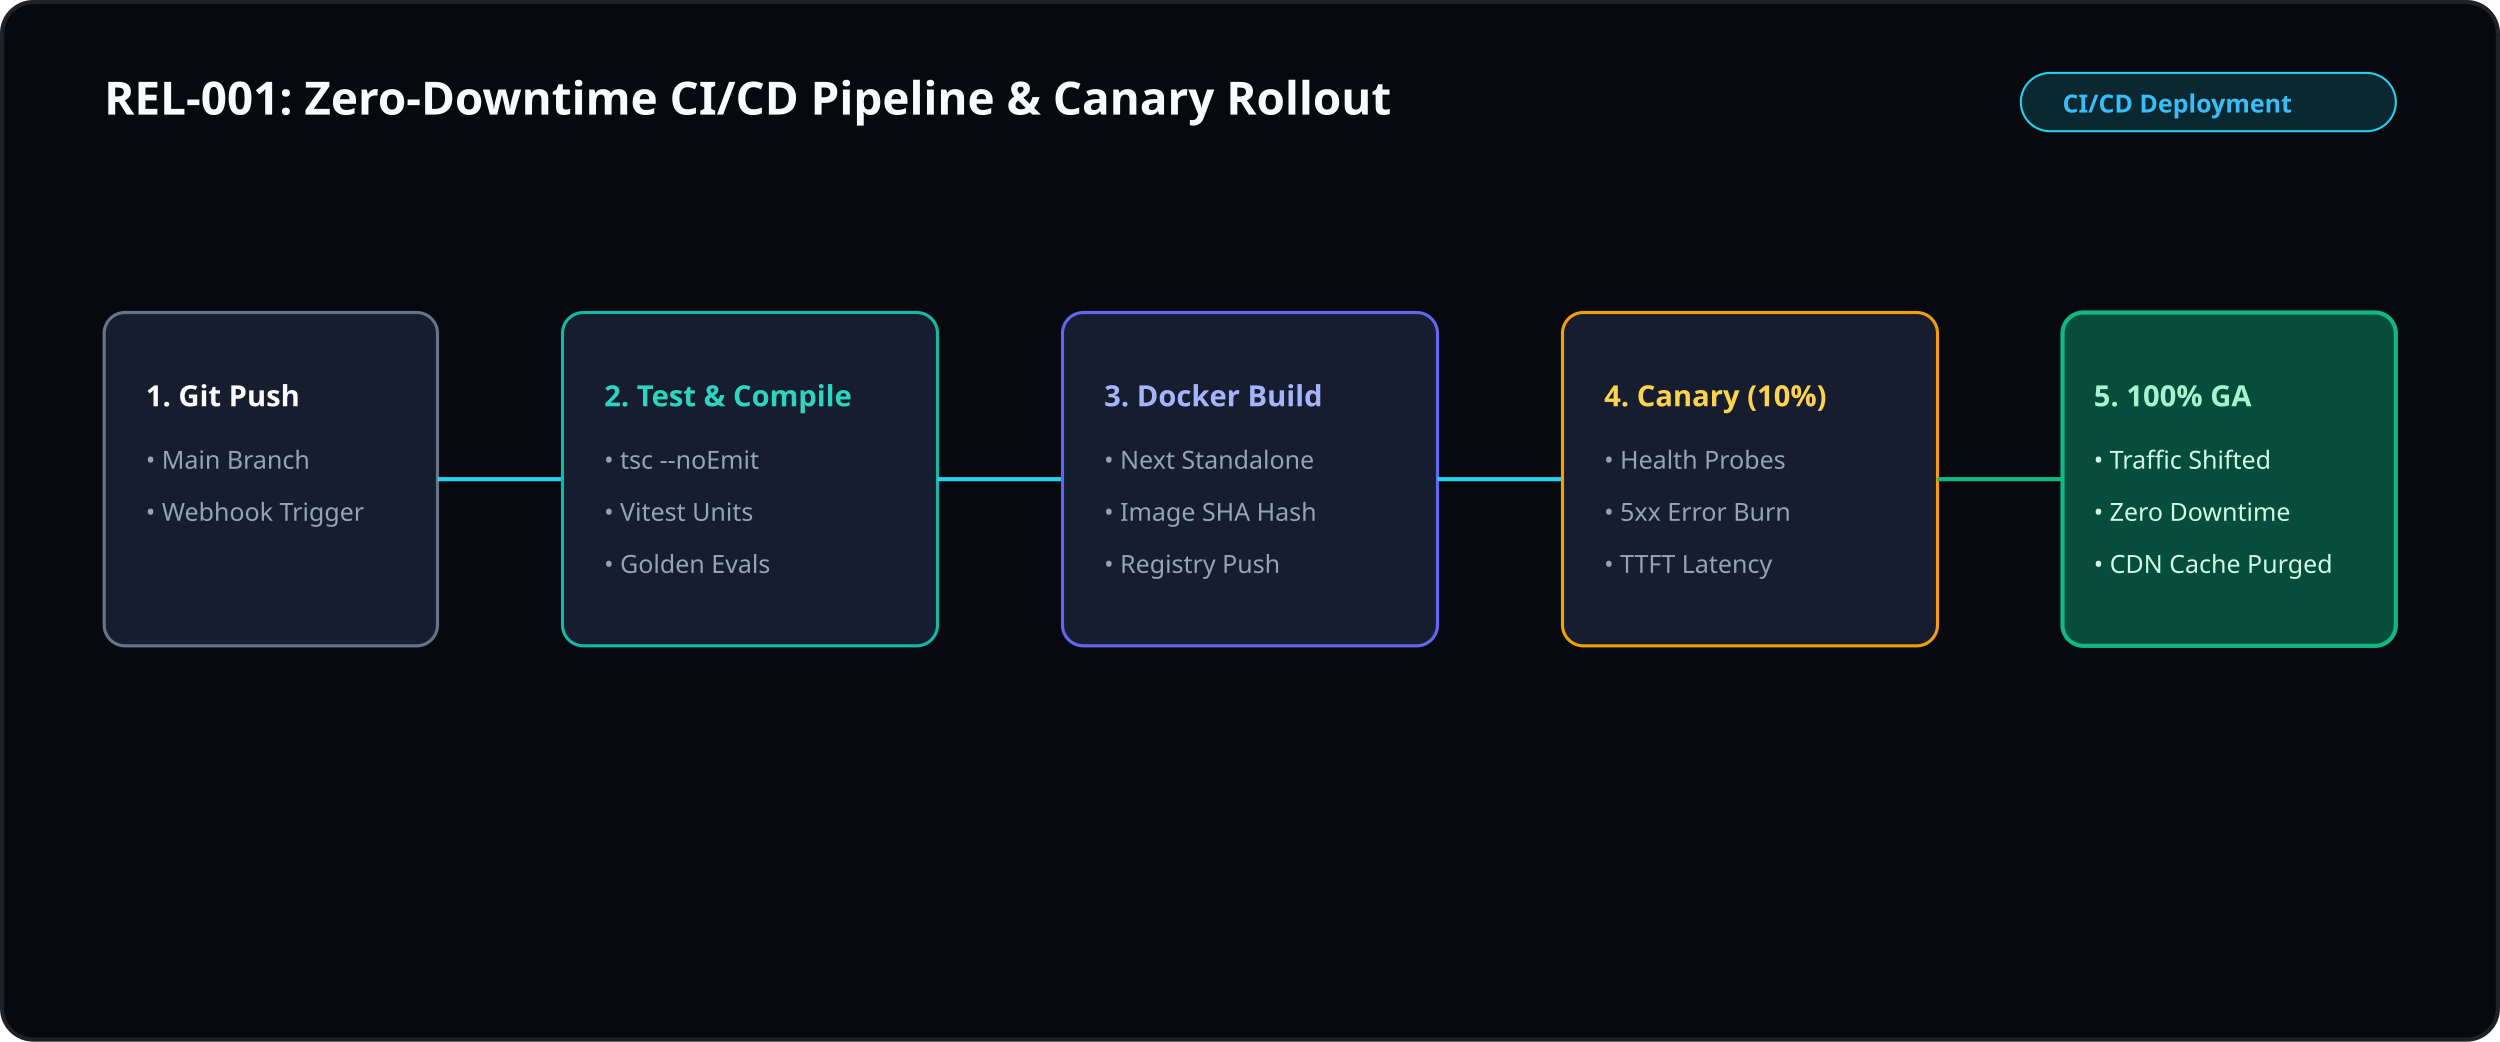
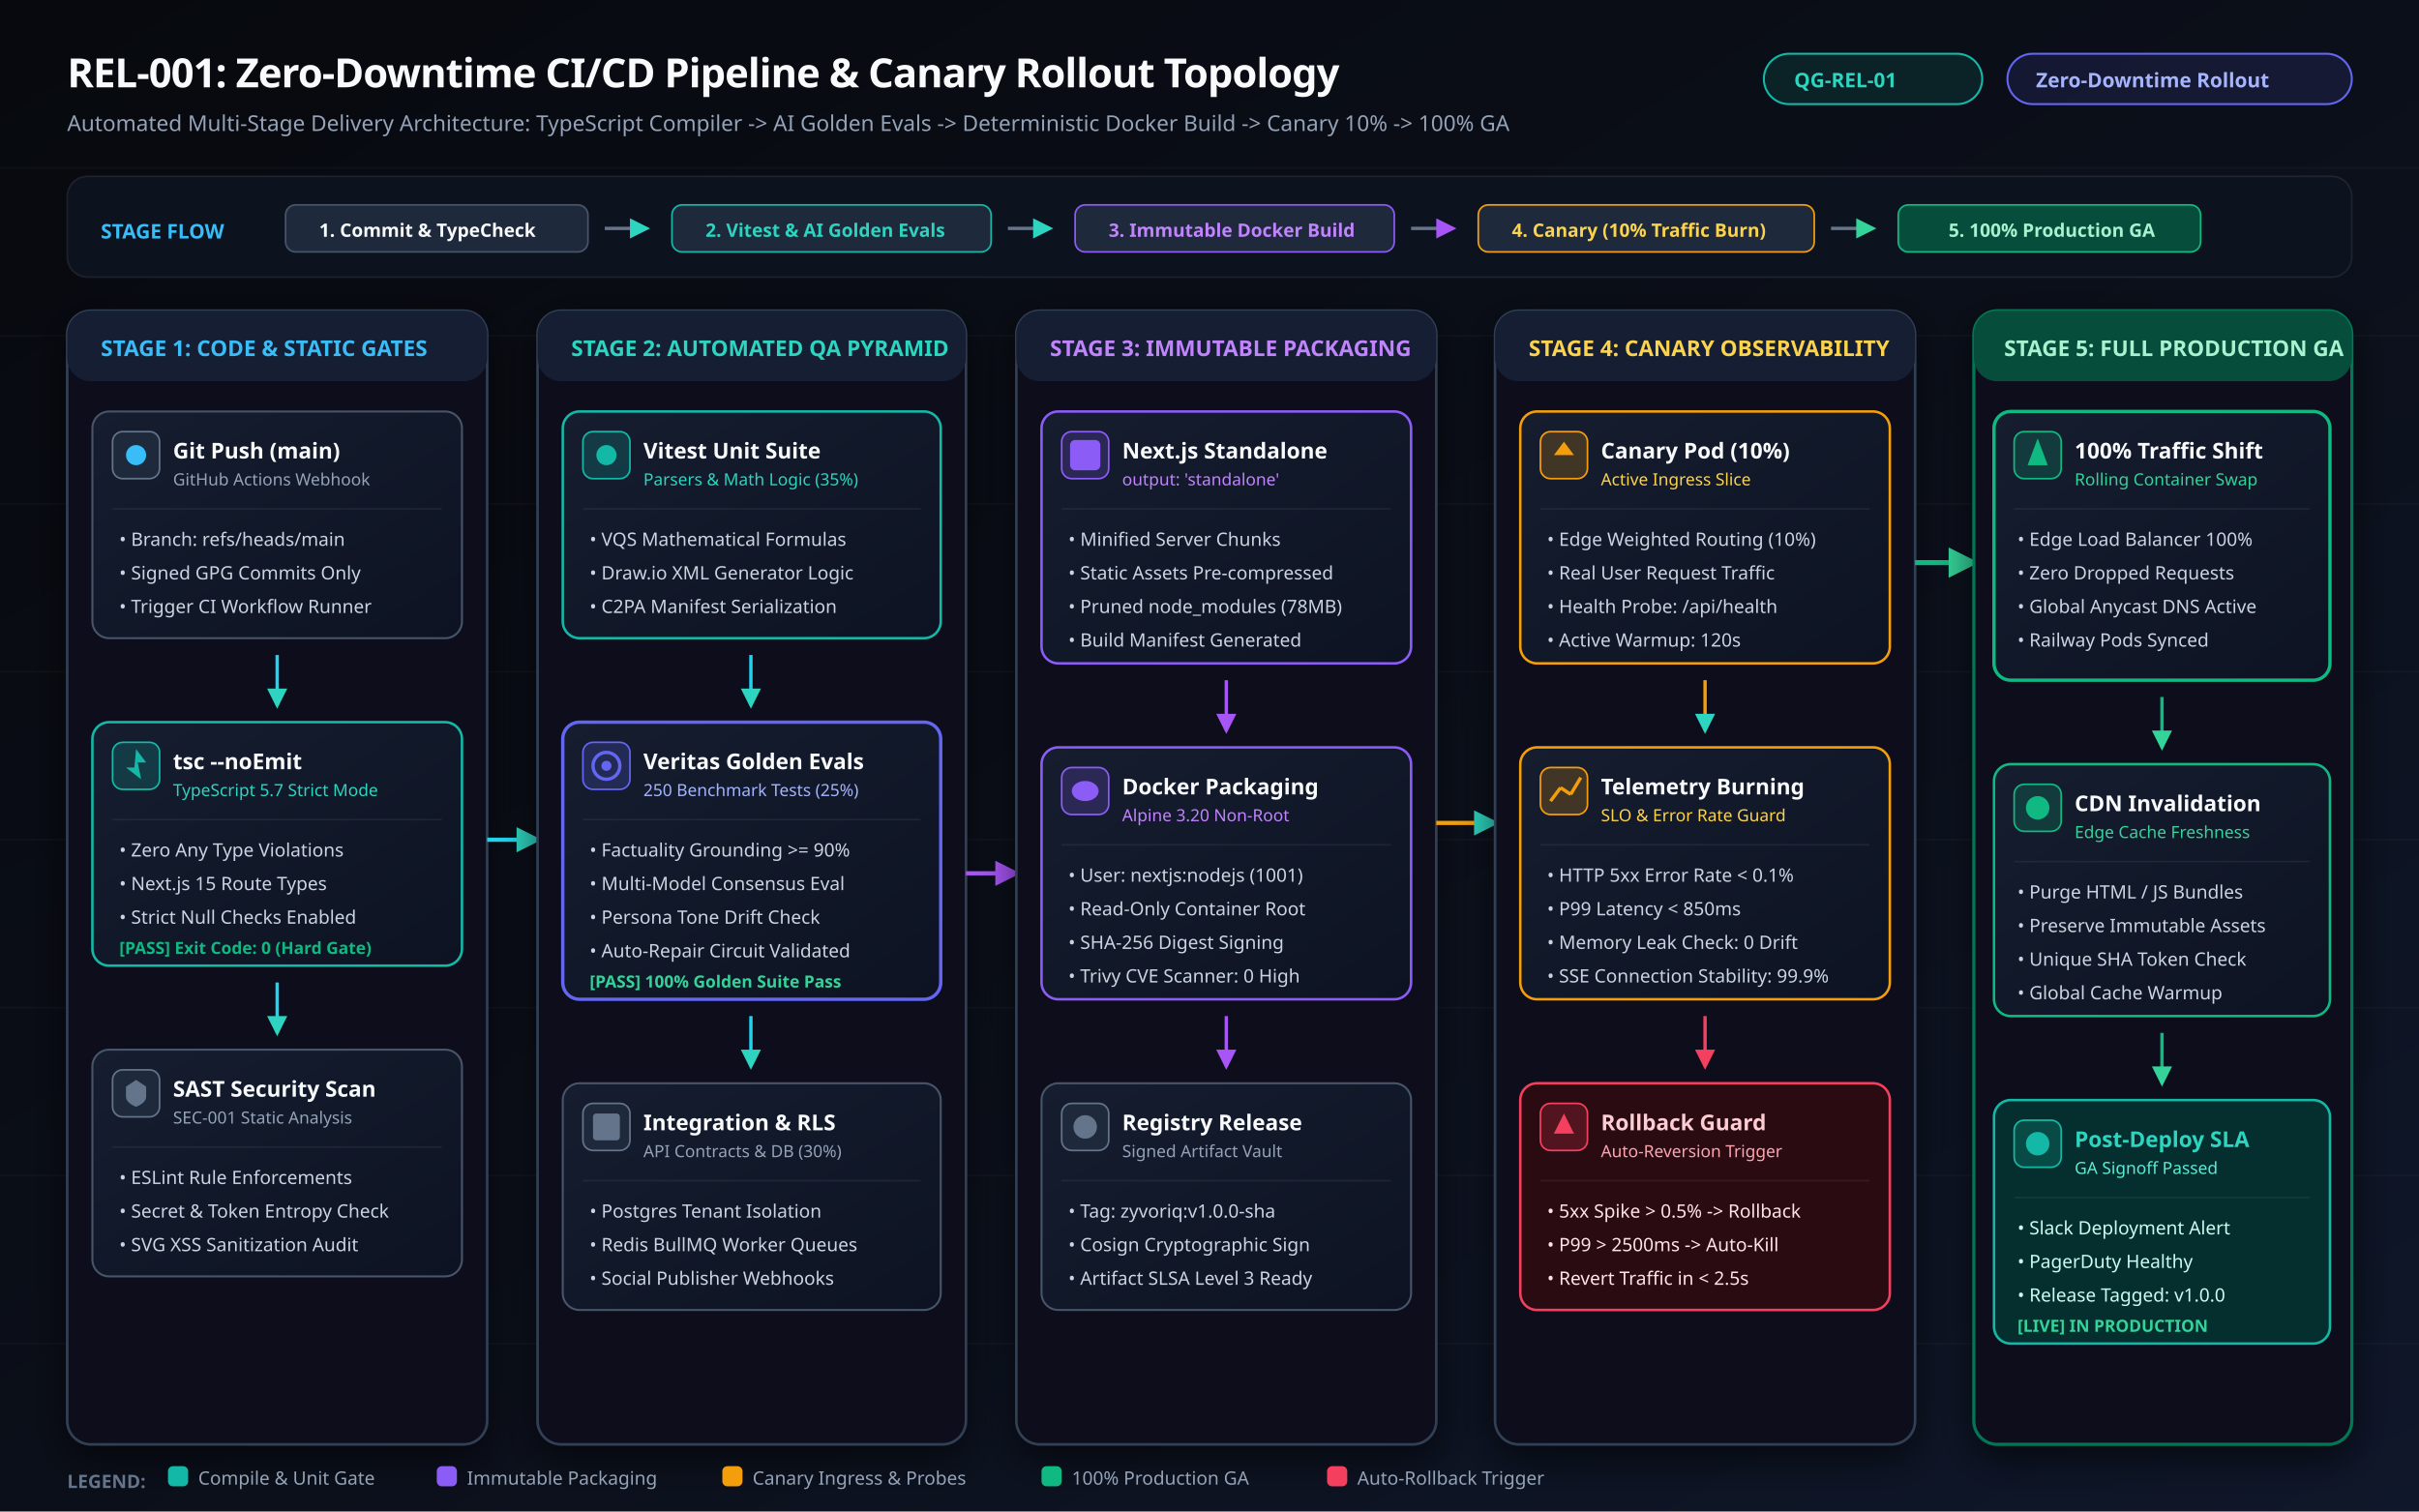
- <svg xmlns="http://www.w3.org/2000/svg" viewBox="0 0 1200 500" width="100%" height="100%">
-   <rect width="1200" height="500" fill="#07090E" rx="16" />
-   <rect x="1" y="1" width="1198" height="498" fill="none" stroke="rgba(255,255,255,0.1)" stroke-width="2" rx="15" />
-   <text x="50" y="55" fill="#F8FAFC" font-family="sans-serif" font-size="22" font-weight="bold">REL-001: Zero-Downtime CI/CD Pipeline &amp; Canary Rollout</text>
-   <rect x="970" y="35" width="180" height="28" rx="14" fill="rgba(34,211,238,0.15)" stroke="#22D3EE" stroke-width="1" />
-   <text x="990" y="54" fill="#38BDF8" font-family="sans-serif" font-size="12" font-weight="600">CI/CD Deployment</text>
-   <rect x="50" y="150" width="160" height="160" rx="10" fill="#151D2F" stroke="#64748B" stroke-width="1.5" />
-   <text x="70" y="195" fill="#F8FAFC" font-family="sans-serif" font-size="14" font-weight="bold">1. Git Push</text>
-   <text x="70" y="225" fill="#94A3B8" font-family="sans-serif" font-size="12">• Main Branch</text>
-   <text x="70" y="250" fill="#94A3B8" font-family="sans-serif" font-size="12">• Webhook Trigger</text>
-   <line x1="210" y1="230" x2="270" y2="230" stroke="#22D3EE" stroke-width="2" />
-   <rect x="270" y="150" width="180" height="160" rx="10" fill="#151D2F" stroke="#14B8A6" stroke-width="1.5" />
-   <text x="290" y="195" fill="#2DD4BF" font-family="sans-serif" font-size="14" font-weight="bold">2. Test &amp; Compile</text>
-   <text x="290" y="225" fill="#94A3B8" font-family="sans-serif" font-size="12">• tsc --noEmit</text>
-   <text x="290" y="250" fill="#94A3B8" font-family="sans-serif" font-size="12">• Vitest Units</text>
-   <text x="290" y="275" fill="#94A3B8" font-family="sans-serif" font-size="12">• Golden Evals</text>
-   <line x1="450" y1="230" x2="510" y2="230" stroke="#22D3EE" stroke-width="2" />
-   <rect x="510" y="150" width="180" height="160" rx="10" fill="#151D2F" stroke="#6366F1" stroke-width="1.5" />
-   <text x="530" y="195" fill="#A5B4FC" font-family="sans-serif" font-size="14" font-weight="bold">3. Docker Build</text>
-   <text x="530" y="225" fill="#94A3B8" font-family="sans-serif" font-size="12">• Next Standalone</text>
-   <text x="530" y="250" fill="#94A3B8" font-family="sans-serif" font-size="12">• Image SHA Hash</text>
-   <text x="530" y="275" fill="#94A3B8" font-family="sans-serif" font-size="12">• Registry Push</text>
-   <line x1="690" y1="230" x2="750" y2="230" stroke="#22D3EE" stroke-width="2" />
-   <rect x="750" y="150" width="180" height="160" rx="10" fill="#151D2F" stroke="#F59E0B" stroke-width="1.5" />
-   <text x="770" y="195" fill="#FCD34D" font-family="sans-serif" font-size="14" font-weight="bold">4. Canary (10%)</text>
-   <text x="770" y="225" fill="#94A3B8" font-family="sans-serif" font-size="12">• Health Probes</text>
-   <text x="770" y="250" fill="#94A3B8" font-family="sans-serif" font-size="12">• 5xx Error Burn</text>
-   <text x="770" y="275" fill="#94A3B8" font-family="sans-serif" font-size="12">• TTFT Latency</text>
-   <line x1="930" y1="230" x2="990" y2="230" stroke="#10B981" stroke-width="2" />
-   <rect x="990" y="150" width="160" height="160" rx="10" fill="#064E3B" stroke="#10B981" stroke-width="2" />
-   <text x="1005" y="195" fill="#A7F3D0" font-family="sans-serif" font-size="14" font-weight="bold">5. 100% GA</text>
-   <text x="1005" y="225" fill="#D1FAE5" font-family="sans-serif" font-size="12">• Traffic Shifted</text>
-   <text x="1005" y="250" fill="#D1FAE5" font-family="sans-serif" font-size="12">• Zero Downtime</text>
-   <text x="1005" y="275" fill="#D1FAE5" font-family="sans-serif" font-size="12">• CDN Cache Purged</text>
+ <svg xmlns="http://www.w3.org/2000/svg" viewBox="0 0 1440 900" width="100%" height="100%">
+   <defs>
+     <linearGradient id="bg" x1="0%" y1="0%" x2="100%" y2="100%">
+       <stop offset="0%" stop-color="#07090E" />
+       <stop offset="50%" stop-color="#0B0F19" />
+       <stop offset="100%" stop-color="#0F172A" />
+     </linearGradient>
+     <linearGradient id="cardGrad" x1="0%" y1="0%" x2="100%" y2="100%">
+       <stop offset="0%" stop-color="#151D2F" />
+       <stop offset="100%" stop-color="#0D1322" />
+     </linearGradient>
+     <linearGradient id="tealGrad" x1="0%" y1="0%" x2="100%" y2="0%">
+       <stop offset="0%" stop-color="#14B8A6" />
+       <stop offset="100%" stop-color="#22D3EE" />
+     </linearGradient>
+     <filter id="shadow" x="-10%" y="-10%" width="120%" height="120%">
+       <feDropShadow dx="0" dy="8" stdDeviation="12" flood-color="#000000" flood-opacity="0.6" />
+     </filter>
+     <marker id="arrTeal" markerWidth="8" markerHeight="8" refX="5" refY="3" orient="auto">
+       <path d="M0,0 L0,6 L6,3 z" fill="#2DD4BF" />
+     </marker>
+     <marker id="arrPurple" markerWidth="8" markerHeight="8" refX="5" refY="3" orient="auto">
+       <path d="M0,0 L0,6 L6,3 z" fill="#A855F7" />
+     </marker>
+     <marker id="arrGreen" markerWidth="8" markerHeight="8" refX="5" refY="3" orient="auto">
+       <path d="M0,0 L0,6 L6,3 z" fill="#34D399" />
+     </marker>
+     <marker id="arrRed" markerWidth="8" markerHeight="8" refX="5" refY="3" orient="auto">
+       <path d="M0,0 L0,6 L6,3 z" fill="#F43F5E" />
+     </marker>
+   </defs>
+   <rect width="1440" height="900" fill="url(#bg)" />
+   <g stroke="rgba(255,255,255,0.03)" stroke-width="1">
+     <line x1="0" y1="100" x2="1440" y2="100" />
+     <line x1="0" y1="200" x2="1440" y2="200" />
+     <line x1="0" y1="300" x2="1440" y2="300" />
+     <line x1="0" y1="400" x2="1440" y2="400" />
+     <line x1="0" y1="500" x2="1440" y2="500" />
+     <line x1="0" y1="600" x2="1440" y2="600" />
+     <line x1="0" y1="700" x2="1440" y2="700" />
+     <line x1="0" y1="800" x2="1440" y2="800" />
+   </g>
+   <g id="header">
+     <text x="40" y="52" fill="#F8FAFC" font-family="sans-serif" font-size="24" font-weight="bold" letter-spacing="-0.5px">REL-001: Zero-Downtime CI/CD Pipeline &amp; Canary Rollout Topology</text>
+     <text x="40" y="78" fill="#94A3B8" font-family="sans-serif" font-size="13" font-weight="500">Automated Multi-Stage Delivery Architecture: TypeScript Compiler -&gt; AI Golden Evals -&gt; Deterministic Docker Build -&gt; Canary 10% -&gt; 100% GA</text>
+     <rect x="1050" y="32" width="130" height="30" rx="15" fill="rgba(20,184,166,0.12)" stroke="#14B8A6" stroke-width="1.2" />
+     <text x="1068" y="52" fill="#2DD4BF" font-family="sans-serif" font-size="12" font-weight="bold">QG-REL-01</text>
+     <rect x="1195" y="32" width="205" height="30" rx="15" fill="rgba(99,102,241,0.12)" stroke="#6366F1" stroke-width="1.2" />
+     <text x="1212" y="52" fill="#A5B4FC" font-family="sans-serif" font-size="12" font-weight="bold">Zero-Downtime Rollout</text>
+   </g>
+   <rect x="40" y="105" width="1360" height="60" rx="12" fill="#0D121F" stroke="rgba(255,255,255,0.08)" stroke-width="1" />
+   <g transform="translate(60, 118)">
+     <text x="0" y="24" fill="#38BDF8" font-family="sans-serif" font-size="12" font-weight="bold">STAGE FLOW</text>
+     <rect x="110" y="4" width="180" height="28" rx="6" fill="#1E293B" stroke="#475569" />
+     <text x="130" y="23" fill="#F8FAFC" font-family="sans-serif" font-size="11" font-weight="bold">1. Commit &amp; TypeCheck</text>
+     <path d="M300 18 L325 18" stroke="#64748B" stroke-width="2" marker-end="url(#arrTeal)" />
+     <rect x="340" y="4" width="190" height="28" rx="6" fill="#1E293B" stroke="#14B8A6" />
+     <text x="360" y="23" fill="#2DD4BF" font-family="sans-serif" font-size="11" font-weight="bold">2. Vitest &amp; AI Golden Evals</text>
+     <path d="M540 18 L565 18" stroke="#64748B" stroke-width="2" marker-end="url(#arrTeal)" />
+     <rect x="580" y="4" width="190" height="28" rx="6" fill="#1E293B" stroke="#8B5CF6" />
+     <text x="600" y="23" fill="#C084FC" font-family="sans-serif" font-size="11" font-weight="bold">3. Immutable Docker Build</text>
+     <path d="M780 18 L805 18" stroke="#64748B" stroke-width="2" marker-end="url(#arrPurple)" />
+     <rect x="820" y="4" width="200" height="28" rx="6" fill="#1E293B" stroke="#F59E0B" />
+     <text x="840" y="23" fill="#FCD34D" font-family="sans-serif" font-size="11" font-weight="bold">4. Canary (10% Traffic Burn)</text>
+     <path d="M1030 18 L1055 18" stroke="#64748B" stroke-width="2" marker-end="url(#arrGreen)" />
+     <rect x="1070" y="4" width="180" height="28" rx="6" fill="#064E3B" stroke="#10B981" />
+     <text x="1100" y="23" fill="#A7F3D0" font-family="sans-serif" font-size="11" font-weight="bold">5. 100% Production GA</text>
+   </g>
+   <g transform="translate(40, 185)">
+     <rect width="250" height="675" rx="14" fill="#0B101D" stroke="#334155" stroke-width="1.5" filter="url(#shadow)" />
+     <rect width="250" height="42" rx="14" fill="#151E33" />
+     <text x="20" y="27" fill="#38BDF8" font-family="sans-serif" font-size="13" font-weight="bold">STAGE 1: CODE &amp; STATIC GATES</text>
+     <g transform="translate(15, 60)">
+       <rect width="220" height="135" rx="10" fill="url(#cardGrad)" stroke="#475569" stroke-width="1.2" />
+       <rect x="12" y="12" width="28" height="28" rx="6" fill="#1E293B" stroke="#64748B" />
+       <circle cx="26" cy="26" r="6" fill="#38BDF8" />
+       <text x="48" y="28" fill="#F8FAFC" font-family="sans-serif" font-size="13" font-weight="bold">Git Push (main)</text>
+       <text x="48" y="44" fill="#94A3B8" font-family="sans-serif" font-size="10">GitHub Actions Webhook</text>
+       <line x1="12" y1="58" x2="208" y2="58" stroke="rgba(255,255,255,0.06)" />
+       <text x="16" y="80" fill="#CBD5E1" font-family="sans-serif" font-size="11">• Branch: refs/heads/main</text>
+       <text x="16" y="100" fill="#CBD5E1" font-family="sans-serif" font-size="11">• Signed GPG Commits Only</text>
+       <text x="16" y="120" fill="#CBD5E1" font-family="sans-serif" font-size="11">• Trigger CI Workflow Runner</text>
+     </g>
+     <line x1="125" y1="205" x2="125" y2="235" stroke="#22D3EE" stroke-width="2" marker-end="url(#arrTeal)" />
+     <g transform="translate(15, 245)">
+       <rect width="220" height="145" rx="10" fill="url(#cardGrad)" stroke="#14B8A6" stroke-width="1.5" />
+       <rect x="12" y="12" width="28" height="28" rx="6" fill="rgba(20,184,166,0.2)" stroke="#14B8A6" />
+       <polygon points="26,16 32,24 27,24 29,34 20,27 25,27" fill="#14B8A6" />
+       <text x="48" y="28" fill="#F8FAFC" font-family="sans-serif" font-size="13" font-weight="bold">tsc --noEmit</text>
+       <text x="48" y="44" fill="#2DD4BF" font-family="sans-serif" font-size="10">TypeScript 5.7 Strict Mode</text>
+       <line x1="12" y1="58" x2="208" y2="58" stroke="rgba(255,255,255,0.06)" />
+       <text x="16" y="80" fill="#CBD5E1" font-family="sans-serif" font-size="11">• Zero Any Type Violations</text>
+       <text x="16" y="100" fill="#CBD5E1" font-family="sans-serif" font-size="11">• Next.js 15 Route Types</text>
+       <text x="16" y="120" fill="#CBD5E1" font-family="sans-serif" font-size="11">• Strict Null Checks Enabled</text>
+       <text x="16" y="138" fill="#10B981" font-family="sans-serif" font-size="10" font-weight="bold">[PASS] Exit Code: 0 (Hard Gate)</text>
+     </g>
+     <line x1="125" y1="400" x2="125" y2="430" stroke="#22D3EE" stroke-width="2" marker-end="url(#arrTeal)" />
+     <g transform="translate(15, 440)">
+       <rect width="220" height="135" rx="10" fill="url(#cardGrad)" stroke="#475569" stroke-width="1.2" />
+       <rect x="12" y="12" width="28" height="28" rx="6" fill="#1E293B" stroke="#64748B" />
+       <path d="M26,18 L32,22 L32,28 C32,32 26,34 26,34 C26,34 20,32 20,28 L20,22 Z" fill="#64748B" />
+       <text x="48" y="28" fill="#F8FAFC" font-family="sans-serif" font-size="13" font-weight="bold">SAST Security Scan</text>
+       <text x="48" y="44" fill="#94A3B8" font-family="sans-serif" font-size="10">SEC-001 Static Analysis</text>
+       <line x1="12" y1="58" x2="208" y2="58" stroke="rgba(255,255,255,0.06)" />
+       <text x="16" y="80" fill="#CBD5E1" font-family="sans-serif" font-size="11">• ESLint Rule Enforcements</text>
+       <text x="16" y="100" fill="#CBD5E1" font-family="sans-serif" font-size="11">• Secret &amp; Token Entropy Check</text>
+       <text x="16" y="120" fill="#CBD5E1" font-family="sans-serif" font-size="11">• SVG XSS Sanitization Audit</text>
+     </g>
+   </g>
+   <path d="M 290 500 L 320 500" stroke="#22D3EE" stroke-width="2.5" marker-end="url(#arrTeal)" />
+   <g transform="translate(320, 185)">
+     <rect width="255" height="675" rx="14" fill="#0B101D" stroke="#334155" stroke-width="1.5" filter="url(#shadow)" />
+     <rect width="255" height="42" rx="14" fill="#151E33" />
+     <text x="20" y="27" fill="#2DD4BF" font-family="sans-serif" font-size="13" font-weight="bold">STAGE 2: AUTOMATED QA PYRAMID</text>
+     <g transform="translate(15, 60)">
+       <rect width="225" height="135" rx="10" fill="url(#cardGrad)" stroke="#14B8A6" stroke-width="1.5" />
+       <rect x="12" y="12" width="28" height="28" rx="6" fill="rgba(20,184,166,0.2)" stroke="#14B8A6" />
+       <circle cx="26" cy="26" r="6" fill="#14B8A6" />
+       <text x="48" y="28" fill="#F8FAFC" font-family="sans-serif" font-size="13" font-weight="bold">Vitest Unit Suite</text>
+       <text x="48" y="44" fill="#2DD4BF" font-family="sans-serif" font-size="10">Parsers &amp; Math Logic (35%)</text>
+       <line x1="12" y1="58" x2="213" y2="58" stroke="rgba(255,255,255,0.06)" />
+       <text x="16" y="80" fill="#CBD5E1" font-family="sans-serif" font-size="11">• VQS Mathematical Formulas</text>
+       <text x="16" y="100" fill="#CBD5E1" font-family="sans-serif" font-size="11">• Draw.io XML Generator Logic</text>
+       <text x="16" y="120" fill="#CBD5E1" font-family="sans-serif" font-size="11">• C2PA Manifest Serialization</text>
+     </g>
+     <line x1="127" y1="205" x2="127" y2="235" stroke="#22D3EE" stroke-width="2" marker-end="url(#arrTeal)" />
+     <g transform="translate(15, 245)">
+       <rect width="225" height="165" rx="10" fill="url(#cardGrad)" stroke="#6366F1" stroke-width="2" />
+       <rect x="12" y="12" width="28" height="28" rx="6" fill="rgba(99,102,241,0.2)" stroke="#6366F1" />
+       <circle cx="26" cy="26" r="8" fill="none" stroke="#6366F1" stroke-width="2" />
+       <circle cx="26" cy="26" r="3" fill="#6366F1" />
+       <text x="48" y="28" fill="#F8FAFC" font-family="sans-serif" font-size="13" font-weight="bold">Veritas Golden Evals</text>
+       <text x="48" y="44" fill="#A5B4FC" font-family="sans-serif" font-size="10">250 Benchmark Tests (25%)</text>
+       <line x1="12" y1="58" x2="213" y2="58" stroke="rgba(255,255,255,0.06)" />
+       <text x="16" y="80" fill="#CBD5E1" font-family="sans-serif" font-size="11">• Factuality Grounding &gt;= 90%</text>
+       <text x="16" y="100" fill="#CBD5E1" font-family="sans-serif" font-size="11">• Multi-Model Consensus Eval</text>
+       <text x="16" y="120" fill="#CBD5E1" font-family="sans-serif" font-size="11">• Persona Tone Drift Check</text>
+       <text x="16" y="140" fill="#CBD5E1" font-family="sans-serif" font-size="11">• Auto-Repair Circuit Validated</text>
+       <text x="16" y="158" fill="#34D399" font-family="sans-serif" font-size="10" font-weight="bold">[PASS] 100% Golden Suite Pass</text>
+     </g>
+     <line x1="127" y1="420" x2="127" y2="450" stroke="#22D3EE" stroke-width="2" marker-end="url(#arrTeal)" />
+     <g transform="translate(15, 460)">
+       <rect width="225" height="135" rx="10" fill="url(#cardGrad)" stroke="#475569" stroke-width="1.2" />
+       <rect x="12" y="12" width="28" height="28" rx="6" fill="#1E293B" stroke="#64748B" />
+       <rect x="18" y="18" width="16" height="16" rx="2" fill="#64748B" />
+       <text x="48" y="28" fill="#F8FAFC" font-family="sans-serif" font-size="13" font-weight="bold">Integration &amp; RLS</text>
+       <text x="48" y="44" fill="#94A3B8" font-family="sans-serif" font-size="10">API Contracts &amp; DB (30%)</text>
+       <line x1="12" y1="58" x2="213" y2="58" stroke="rgba(255,255,255,0.06)" />
+       <text x="16" y="80" fill="#CBD5E1" font-family="sans-serif" font-size="11">• Postgres Tenant Isolation</text>
+       <text x="16" y="100" fill="#CBD5E1" font-family="sans-serif" font-size="11">• Redis BullMQ Worker Queues</text>
+       <text x="16" y="120" fill="#CBD5E1" font-family="sans-serif" font-size="11">• Social Publisher Webhooks</text>
+     </g>
+   </g>
+   <path d="M 575 520 L 605 520" stroke="#A855F7" stroke-width="2.5" marker-end="url(#arrPurple)" />
+   <g transform="translate(605, 185)">
+     <rect width="250" height="675" rx="14" fill="#0B101D" stroke="#334155" stroke-width="1.5" filter="url(#shadow)" />
+     <rect width="250" height="42" rx="14" fill="#151E33" />
+     <text x="20" y="27" fill="#C084FC" font-family="sans-serif" font-size="13" font-weight="bold">STAGE 3: IMMUTABLE PACKAGING</text>
+     <g transform="translate(15, 60)">
+       <rect width="220" height="150" rx="10" fill="url(#cardGrad)" stroke="#8B5CF6" stroke-width="1.5" />
+       <rect x="12" y="12" width="28" height="28" rx="6" fill="rgba(139,92,246,0.2)" stroke="#8B5CF6" />
+       <rect x="17" y="17" width="18" height="18" rx="3" fill="#8B5CF6" />
+       <text x="48" y="28" fill="#F8FAFC" font-family="sans-serif" font-size="13" font-weight="bold">Next.js Standalone</text>
+       <text x="48" y="44" fill="#C084FC" font-family="sans-serif" font-size="10">output: 'standalone'</text>
+       <line x1="12" y1="58" x2="208" y2="58" stroke="rgba(255,255,255,0.06)" />
+       <text x="16" y="80" fill="#CBD5E1" font-family="sans-serif" font-size="11">• Minified Server Chunks</text>
+       <text x="16" y="100" fill="#CBD5E1" font-family="sans-serif" font-size="11">• Static Assets Pre-compressed</text>
+       <text x="16" y="120" fill="#CBD5E1" font-family="sans-serif" font-size="11">• Pruned node_modules (78MB)</text>
+       <text x="16" y="140" fill="#CBD5E1" font-family="sans-serif" font-size="11">• Build Manifest Generated</text>
+     </g>
+     <line x1="125" y1="220" x2="125" y2="250" stroke="#A855F7" stroke-width="2" marker-end="url(#arrPurple)" />
+     <g transform="translate(15, 260)">
+       <rect width="220" height="150" rx="10" fill="url(#cardGrad)" stroke="#8B5CF6" stroke-width="1.5" />
+       <rect x="12" y="12" width="28" height="28" rx="6" fill="rgba(139,92,246,0.2)" stroke="#8B5CF6" />
+       <ellipse cx="26" cy="26" rx="8" ry="6" fill="#8B5CF6" />
+       <text x="48" y="28" fill="#F8FAFC" font-family="sans-serif" font-size="13" font-weight="bold">Docker Packaging</text>
+       <text x="48" y="44" fill="#C084FC" font-family="sans-serif" font-size="10">Alpine 3.20 Non-Root</text>
+       <line x1="12" y1="58" x2="208" y2="58" stroke="rgba(255,255,255,0.06)" />
+       <text x="16" y="80" fill="#CBD5E1" font-family="sans-serif" font-size="11">• User: nextjs:nodejs (1001)</text>
+       <text x="16" y="100" fill="#CBD5E1" font-family="sans-serif" font-size="11">• Read-Only Container Root</text>
+       <text x="16" y="120" fill="#CBD5E1" font-family="sans-serif" font-size="11">• SHA-256 Digest Signing</text>
+       <text x="16" y="140" fill="#CBD5E1" font-family="sans-serif" font-size="11">• Trivy CVE Scanner: 0 High</text>
+     </g>
+     <line x1="125" y1="420" x2="125" y2="450" stroke="#A855F7" stroke-width="2" marker-end="url(#arrPurple)" />
+     <g transform="translate(15, 460)">
+       <rect width="220" height="135" rx="10" fill="url(#cardGrad)" stroke="#475569" stroke-width="1.2" />
+       <rect x="12" y="12" width="28" height="28" rx="6" fill="#1E293B" stroke="#64748B" />
+       <circle cx="26" cy="26" r="7" fill="#64748B" />
+       <text x="48" y="28" fill="#F8FAFC" font-family="sans-serif" font-size="13" font-weight="bold">Registry Release</text>
+       <text x="48" y="44" fill="#94A3B8" font-family="sans-serif" font-size="10">Signed Artifact Vault</text>
+       <line x1="12" y1="58" x2="208" y2="58" stroke="rgba(255,255,255,0.06)" />
+       <text x="16" y="80" fill="#CBD5E1" font-family="sans-serif" font-size="11">• Tag: zyvoriq:v1.0.0-sha</text>
+       <text x="16" y="100" fill="#CBD5E1" font-family="sans-serif" font-size="11">• Cosign Cryptographic Sign</text>
+       <text x="16" y="120" fill="#CBD5E1" font-family="sans-serif" font-size="11">• Artifact SLSA Level 3 Ready</text>
+     </g>
+   </g>
+   <path d="M 855 490 L 890 490" stroke="#F59E0B" stroke-width="2.5" marker-end="url(#arrTeal)" />
+   <g transform="translate(890, 185)">
+     <rect width="250" height="675" rx="14" fill="#0B101D" stroke="#334155" stroke-width="1.5" filter="url(#shadow)" />
+     <rect width="250" height="42" rx="14" fill="#151E33" />
+     <text x="20" y="27" fill="#FCD34D" font-family="sans-serif" font-size="13" font-weight="bold">STAGE 4: CANARY OBSERVABILITY</text>
+     <g transform="translate(15, 60)">
+       <rect width="220" height="150" rx="10" fill="url(#cardGrad)" stroke="#F59E0B" stroke-width="1.5" />
+       <rect x="12" y="12" width="28" height="28" rx="6" fill="rgba(245,158,11,0.2)" stroke="#F59E0B" />
+       <polygon points="26,18 32,26 20,26" fill="#F59E0B" />
+       <text x="48" y="28" fill="#F8FAFC" font-family="sans-serif" font-size="13" font-weight="bold">Canary Pod (10%)</text>
+       <text x="48" y="44" fill="#FCD34D" font-family="sans-serif" font-size="10">Active Ingress Slice</text>
+       <line x1="12" y1="58" x2="208" y2="58" stroke="rgba(255,255,255,0.06)" />
+       <text x="16" y="80" fill="#CBD5E1" font-family="sans-serif" font-size="11">• Edge Weighted Routing (10%)</text>
+       <text x="16" y="100" fill="#CBD5E1" font-family="sans-serif" font-size="11">• Real User Request Traffic</text>
+       <text x="16" y="120" fill="#CBD5E1" font-family="sans-serif" font-size="11">• Health Probe: /api/health</text>
+       <text x="16" y="140" fill="#CBD5E1" font-family="sans-serif" font-size="11">• Active Warmup: 120s</text>
+     </g>
+     <line x1="125" y1="220" x2="125" y2="250" stroke="#F59E0B" stroke-width="2" marker-end="url(#arrTeal)" />
+     <g transform="translate(15, 260)">
+       <rect width="220" height="150" rx="10" fill="url(#cardGrad)" stroke="#F59E0B" stroke-width="1.5" />
+       <rect x="12" y="12" width="28" height="28" rx="6" fill="rgba(245,158,11,0.2)" stroke="#F59E0B" />
+       <line x1="18" y1="32" x2="24" y2="24" stroke="#F59E0B" stroke-width="2" />
+       <line x1="24" y1="24" x2="30" y2="28" stroke="#F59E0B" stroke-width="2" />
+       <line x1="30" y1="28" x2="36" y2="18" stroke="#F59E0B" stroke-width="2" />
+       <text x="48" y="28" fill="#F8FAFC" font-family="sans-serif" font-size="13" font-weight="bold">Telemetry Burning</text>
+       <text x="48" y="44" fill="#FCD34D" font-family="sans-serif" font-size="10">SLO &amp; Error Rate Guard</text>
+       <line x1="12" y1="58" x2="208" y2="58" stroke="rgba(255,255,255,0.06)" />
+       <text x="16" y="80" fill="#CBD5E1" font-family="sans-serif" font-size="11">• HTTP 5xx Error Rate &lt; 0.1%</text>
+       <text x="16" y="100" fill="#CBD5E1" font-family="sans-serif" font-size="11">• P99 Latency &lt; 850ms</text>
+       <text x="16" y="120" fill="#CBD5E1" font-family="sans-serif" font-size="11">• Memory Leak Check: 0 Drift</text>
+       <text x="16" y="140" fill="#CBD5E1" font-family="sans-serif" font-size="11">• SSE Connection Stability: 99.9%</text>
+     </g>
+     <line x1="125" y1="420" x2="125" y2="450" stroke="#F43F5E" stroke-width="2" marker-end="url(#arrRed)" />
+     <g transform="translate(15, 460)">
+       <rect width="220" height="135" rx="10" fill="#2A0B12" stroke="#F43F5E" stroke-width="1.5" />
+       <rect x="12" y="12" width="28" height="28" rx="6" fill="rgba(244,63,94,0.2)" stroke="#F43F5E" />
+       <polygon points="26,18 32,30 20,30" fill="#F43F5E" />
+       <text x="48" y="28" fill="#FECDD3" font-family="sans-serif" font-size="13" font-weight="bold">Rollback Guard</text>
+       <text x="48" y="44" fill="#FDA4AF" font-family="sans-serif" font-size="10">Auto-Reversion Trigger</text>
+       <line x1="12" y1="58" x2="208" y2="58" stroke="rgba(255,255,255,0.06)" />
+       <text x="16" y="80" fill="#FFE4E6" font-family="sans-serif" font-size="11">• 5xx Spike &gt; 0.5% -&gt; Rollback</text>
+       <text x="16" y="100" fill="#FFE4E6" font-family="sans-serif" font-size="11">• P99 &gt; 2500ms -&gt; Auto-Kill</text>
+       <text x="16" y="120" fill="#FFE4E6" font-family="sans-serif" font-size="11">• Revert Traffic in &lt; 2.5s</text>
+     </g>
+   </g>
+   <path d="M 1140 335 L 1175 335" stroke="#10B981" stroke-width="3" marker-end="url(#arrGreen)" />
+   <g transform="translate(1175, 185)">
+     <rect width="225" height="675" rx="14" fill="#0B101D" stroke="#047857" stroke-width="1.8" filter="url(#shadow)" />
+     <rect width="225" height="42" rx="14" fill="#064E3B" />
+     <text x="18" y="27" fill="#A7F3D0" font-family="sans-serif" font-size="13" font-weight="bold">STAGE 5: FULL PRODUCTION GA</text>
+     <g transform="translate(12, 60)">
+       <rect width="200" height="160" rx="10" fill="url(#cardGrad)" stroke="#10B981" stroke-width="2" />
+       <rect x="12" y="12" width="28" height="28" rx="6" fill="rgba(16,185,129,0.2)" stroke="#10B981" />
+       <polygon points="26,16 32,32 20,32" fill="#10B981" />
+       <text x="48" y="28" fill="#F8FAFC" font-family="sans-serif" font-size="13" font-weight="bold">100% Traffic Shift</text>
+       <text x="48" y="44" fill="#34D399" font-family="sans-serif" font-size="10">Rolling Container Swap</text>
+       <line x1="12" y1="58" x2="188" y2="58" stroke="rgba(255,255,255,0.06)" />
+       <text x="14" y="80" fill="#CBD5E1" font-family="sans-serif" font-size="11">• Edge Load Balancer 100%</text>
+       <text x="14" y="100" fill="#CBD5E1" font-family="sans-serif" font-size="11">• Zero Dropped Requests</text>
+       <text x="14" y="120" fill="#CBD5E1" font-family="sans-serif" font-size="11">• Global Anycast DNS Active</text>
+       <text x="14" y="140" fill="#CBD5E1" font-family="sans-serif" font-size="11">• Railway Pods Synced</text>
+     </g>
+     <line x1="112" y1="230" x2="112" y2="260" stroke="#10B981" stroke-width="2" marker-end="url(#arrGreen)" />
+     <g transform="translate(12, 270)">
+       <rect width="200" height="150" rx="10" fill="url(#cardGrad)" stroke="#10B981" stroke-width="1.5" />
+       <rect x="12" y="12" width="28" height="28" rx="6" fill="rgba(16,185,129,0.2)" stroke="#10B981" />
+       <circle cx="26" cy="26" r="7" fill="#10B981" />
+       <text x="48" y="28" fill="#F8FAFC" font-family="sans-serif" font-size="13" font-weight="bold">CDN Invalidation</text>
+       <text x="48" y="44" fill="#34D399" font-family="sans-serif" font-size="10">Edge Cache Freshness</text>
+       <line x1="12" y1="58" x2="188" y2="58" stroke="rgba(255,255,255,0.06)" />
+       <text x="14" y="80" fill="#CBD5E1" font-family="sans-serif" font-size="11">• Purge HTML / JS Bundles</text>
+       <text x="14" y="100" fill="#CBD5E1" font-family="sans-serif" font-size="11">• Preserve Immutable Assets</text>
+       <text x="14" y="120" fill="#CBD5E1" font-family="sans-serif" font-size="11">• Unique SHA Token Check</text>
+       <text x="14" y="140" fill="#CBD5E1" font-family="sans-serif" font-size="11">• Global Cache Warmup</text>
+     </g>
+     <line x1="112" y1="430" x2="112" y2="460" stroke="#10B981" stroke-width="2" marker-end="url(#arrGreen)" />
+     <g transform="translate(12, 470)">
+       <rect width="200" height="145" rx="10" fill="#042F2E" stroke="#14B8A6" stroke-width="1.5" />
+       <rect x="12" y="12" width="28" height="28" rx="6" fill="rgba(20,184,166,0.2)" stroke="#14B8A6" />
+       <circle cx="26" cy="26" r="7" fill="#14B8A6" />
+       <text x="48" y="28" fill="#2DD4BF" font-family="sans-serif" font-size="13" font-weight="bold">Post-Deploy SLA</text>
+       <text x="48" y="44" fill="#5EEAD4" font-family="sans-serif" font-size="10">GA Signoff Passed</text>
+       <line x1="12" y1="58" x2="188" y2="58" stroke="rgba(255,255,255,0.06)" />
+       <text x="14" y="80" fill="#CCFBF1" font-family="sans-serif" font-size="11">• Slack Deployment Alert</text>
+       <text x="14" y="100" fill="#CCFBF1" font-family="sans-serif" font-size="11">• PagerDuty Healthy</text>
+       <text x="14" y="120" fill="#CCFBF1" font-family="sans-serif" font-size="11">• Release Tagged: v1.0.0</text>
+       <text x="14" y="138" fill="#34D399" font-family="sans-serif" font-size="10" font-weight="bold">[LIVE] IN PRODUCTION</text>
+     </g>
+   </g>
+   <g transform="translate(40, 868)">
+     <text x="0" y="18" fill="#64748B" font-family="sans-serif" font-size="11" font-weight="600">LEGEND:</text>
+     <rect x="60" y="5" width="12" height="12" rx="3" fill="#14B8A6" />
+     <text x="78" y="16" fill="#94A3B8" font-family="sans-serif" font-size="11">Compile &amp; Unit Gate</text>
+     <rect x="220" y="5" width="12" height="12" rx="3" fill="#8B5CF6" />
+     <text x="238" y="16" fill="#94A3B8" font-family="sans-serif" font-size="11">Immutable Packaging</text>
+     <rect x="390" y="5" width="12" height="12" rx="3" fill="#F59E0B" />
+     <text x="408" y="16" fill="#94A3B8" font-family="sans-serif" font-size="11">Canary Ingress &amp; Probes</text>
+     <rect x="580" y="5" width="12" height="12" rx="3" fill="#10B981" />
+     <text x="598" y="16" fill="#94A3B8" font-family="sans-serif" font-size="11">100% Production GA</text>
+     <rect x="750" y="5" width="12" height="12" rx="3" fill="#F43F5E" />
+     <text x="768" y="16" fill="#94A3B8" font-family="sans-serif" font-size="11">Auto-Rollback Trigger</text>
+   </g>
</svg>
